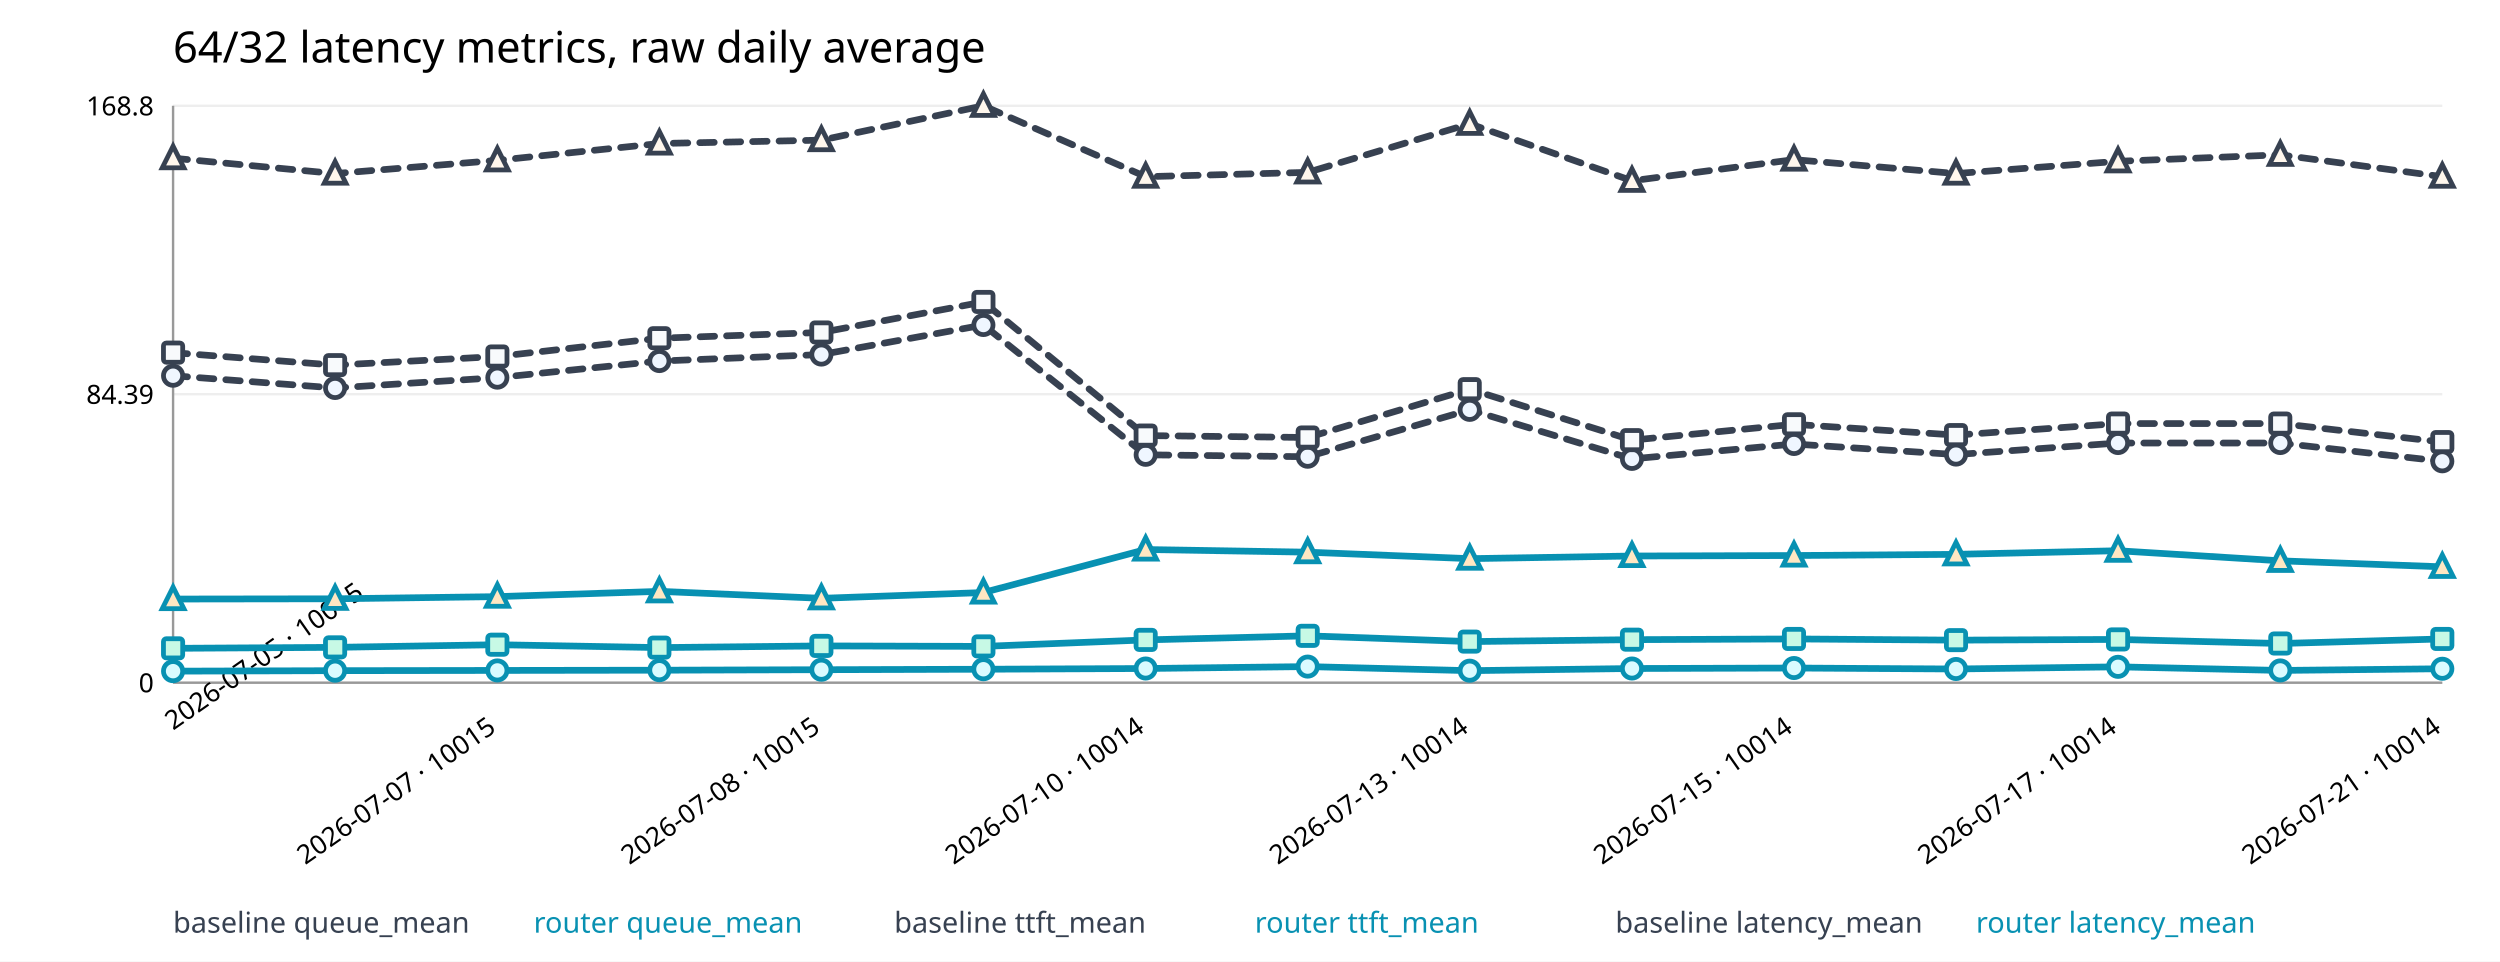
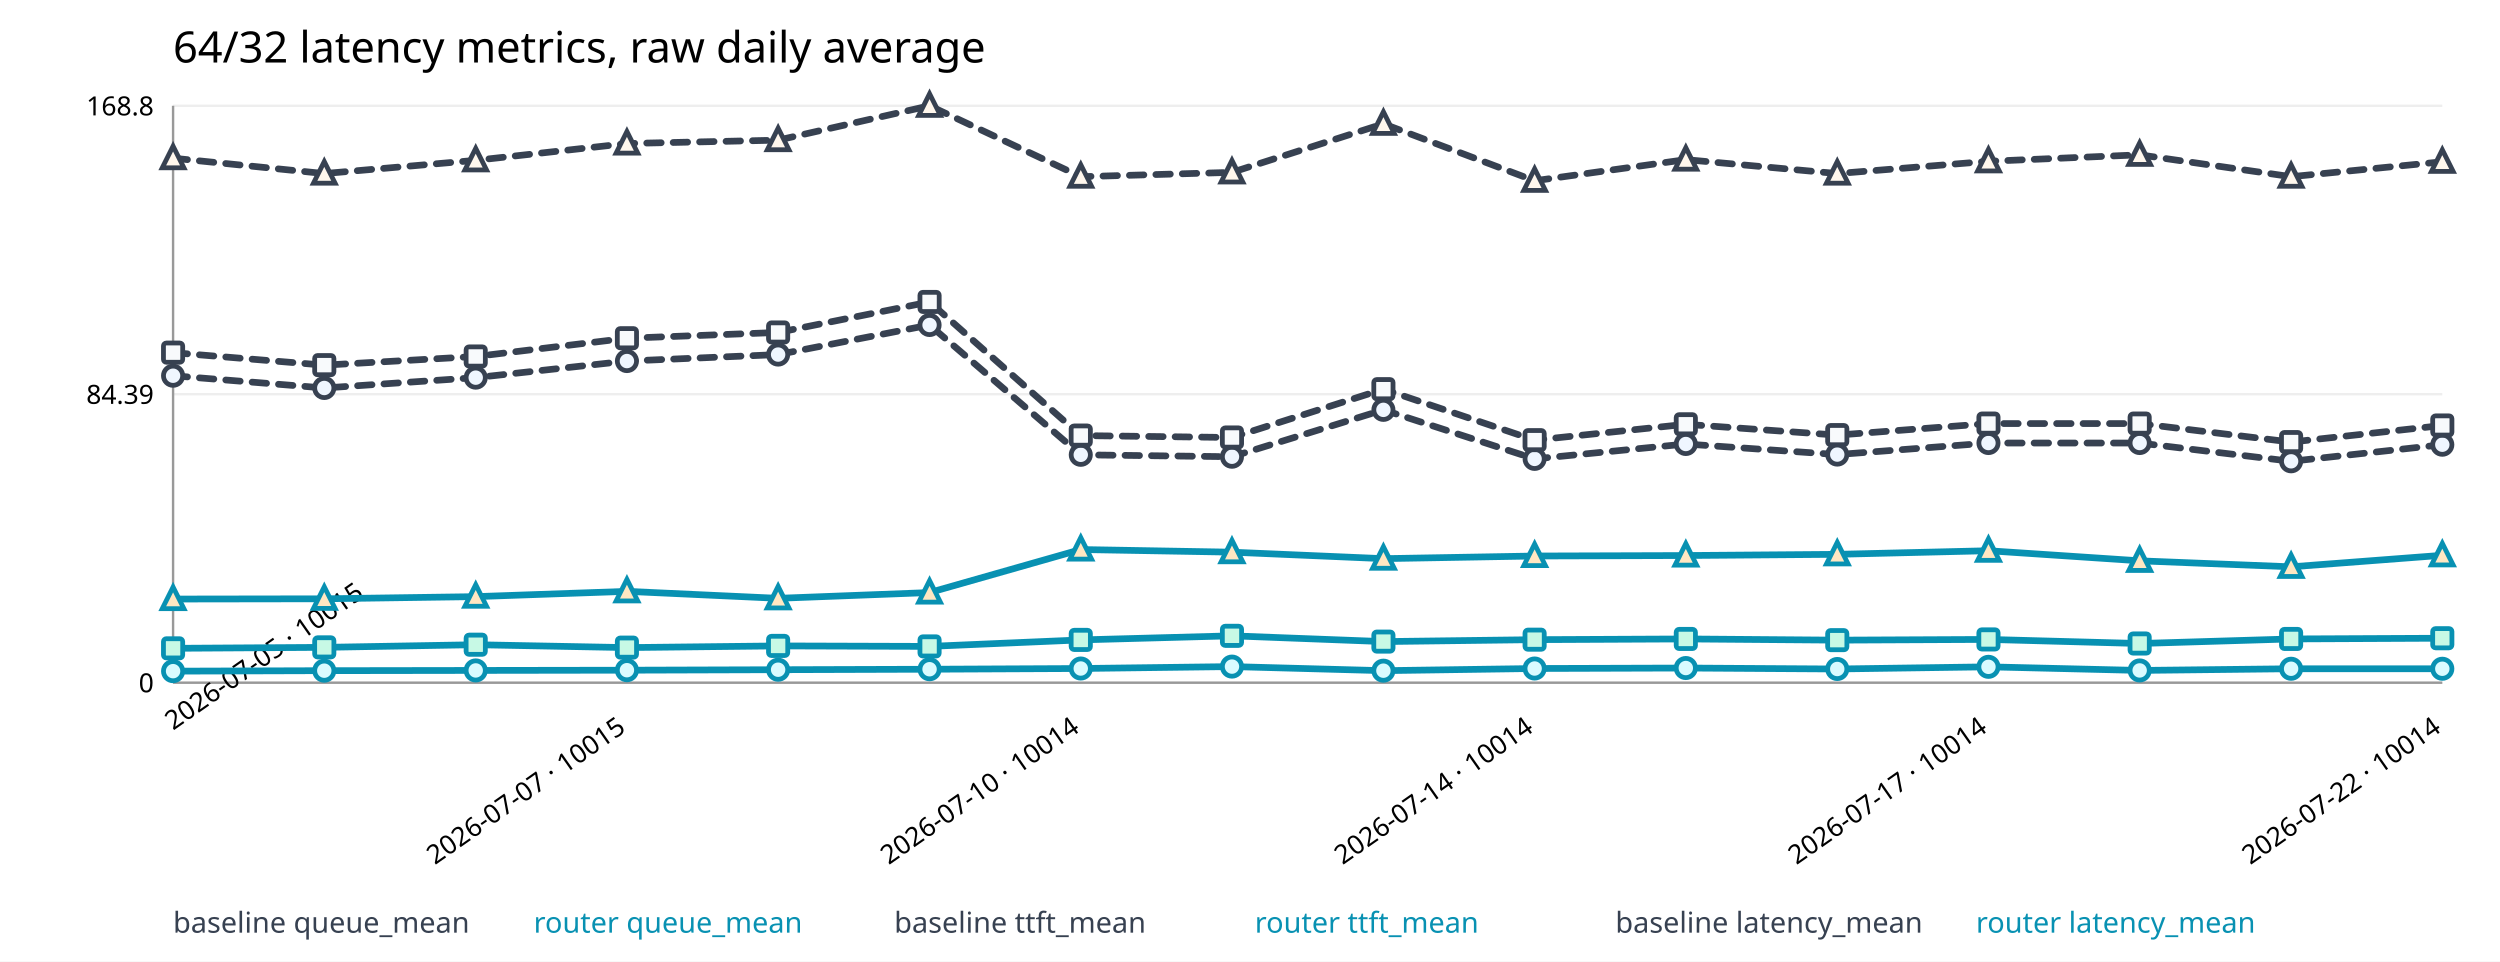
<svg xmlns="http://www.w3.org/2000/svg" width="1040" height="400" viewBox="0 0 1040 400">
  <rect width="100%" height="100%" fill="white" />
  <text x="72" y="26" font-size="18" font-family="sans-serif">64/32 latency metrics, raw daily average</text>
  <line x1="72" y1="284.0" x2="1016" y2="284.0" stroke="#eee" />
  <text x="64" y="288.0" text-anchor="end" font-size="11" font-family="sans-serif">0</text>
  <line x1="72" y1="164.0" x2="1016" y2="164.0" stroke="#eee" />
  <text x="64" y="168.0" text-anchor="end" font-size="11" font-family="sans-serif">84.39</text>
  <line x1="72" y1="44.0" x2="1016" y2="44.0" stroke="#eee" />
  <text x="64" y="48.0" text-anchor="end" font-size="11" font-family="sans-serif">168.8</text>
  <line x1="72" y1="284" x2="1016" y2="284" stroke="#999" />
  <line x1="72" y1="44" x2="72" y2="284" stroke="#999" />
  <text x="72.0" y="304" text-anchor="start" font-size="11" font-family="sans-serif" transform="rotate(-35 72.0 304)">2026-07-05 · 10015</text>
-   <text x="206.857" y="304" text-anchor="end" font-size="11" font-family="sans-serif" transform="rotate(-35 206.8571 304)">2026-07-07 · 10015</text>
-   <text x="341.714" y="304" text-anchor="end" font-size="11" font-family="sans-serif" transform="rotate(-35 341.7143 304)">2026-07-08 · 10015</text>
-   <text x="476.571" y="304" text-anchor="end" font-size="11" font-family="sans-serif" transform="rotate(-35 476.5714 304)">2026-07-10 · 10014</text>
-   <text x="611.429" y="304" text-anchor="end" font-size="11" font-family="sans-serif" transform="rotate(-35 611.4286 304)">2026-07-13 · 10014</text>
-   <text x="746.286" y="304" text-anchor="end" font-size="11" font-family="sans-serif" transform="rotate(-35 746.2857 304)">2026-07-15 · 10014</text>
-   <text x="881.143" y="304" text-anchor="end" font-size="11" font-family="sans-serif" transform="rotate(-35 881.1429 304)">2026-07-17 · 10014</text>
-   <text x="1016.0" y="304" text-anchor="end" font-size="11" font-family="sans-serif" transform="rotate(-35 1016.0 304)">2026-07-21 · 10014</text>
-   <polyline fill="none" stroke="#374151" stroke-width="2.8" stroke-linecap="round" stroke-linejoin="round" stroke-dasharray="6 5" points="72.0,156.3 139.4,161.4 206.9,157.1 274.3,150.2 341.7,147.5 409.1,135.2 476.6,189.2 544.0,190.0 611.4,170.5 678.9,190.9 746.3,184.7 813.7,189.1 881.1,184.3 948.6,184.3 1016.0,191.9" />
+   <text x="260.8" y="304" text-anchor="end" font-size="11" font-family="sans-serif" transform="rotate(-35 260.8 304)">2026-07-07 · 10015</text>
+   <text x="449.6" y="304" text-anchor="end" font-size="11" font-family="sans-serif" transform="rotate(-35 449.6 304)">2026-07-10 · 10014</text>
+   <text x="638.4" y="304" text-anchor="end" font-size="11" font-family="sans-serif" transform="rotate(-35 638.4 304)">2026-07-14 · 10014</text>
+   <text x="827.2" y="304" text-anchor="end" font-size="11" font-family="sans-serif" transform="rotate(-35 827.2 304)">2026-07-17 · 10014</text>
+   <text x="1016.0" y="304" text-anchor="end" font-size="11" font-family="sans-serif" transform="rotate(-35 1016.0 304)">2026-07-22 · 10014</text>
+   <polyline fill="none" stroke="#374151" stroke-width="2.8" stroke-linecap="round" stroke-linejoin="round" stroke-dasharray="6 5" points="72.0,156.3 134.9,161.4 197.9,157.1 260.8,150.2 323.7,147.5 386.7,135.2 449.6,189.2 512.5,190.0 575.5,170.5 638.4,190.9 701.3,184.7 764.3,189.1 827.2,184.3 890.1,184.3 953.1,191.9 1016.0,185.0" />
  <circle cx="72.0" cy="156.3" r="4" fill="#eff6ff" stroke="#374151" stroke-width="2" />
-   <circle cx="139.4" cy="161.4" r="4" fill="#eff6ff" stroke="#374151" stroke-width="2" />
-   <circle cx="206.9" cy="157.1" r="4" fill="#eff6ff" stroke="#374151" stroke-width="2" />
-   <circle cx="274.3" cy="150.2" r="4" fill="#eff6ff" stroke="#374151" stroke-width="2" />
-   <circle cx="341.7" cy="147.5" r="4" fill="#eff6ff" stroke="#374151" stroke-width="2" />
-   <circle cx="409.1" cy="135.2" r="4" fill="#eff6ff" stroke="#374151" stroke-width="2" />
-   <circle cx="476.6" cy="189.2" r="4" fill="#eff6ff" stroke="#374151" stroke-width="2" />
-   <circle cx="544.0" cy="190.0" r="4" fill="#eff6ff" stroke="#374151" stroke-width="2" />
-   <circle cx="611.4" cy="170.5" r="4" fill="#eff6ff" stroke="#374151" stroke-width="2" />
-   <circle cx="678.9" cy="190.9" r="4" fill="#eff6ff" stroke="#374151" stroke-width="2" />
-   <circle cx="746.3" cy="184.7" r="4" fill="#eff6ff" stroke="#374151" stroke-width="2" />
-   <circle cx="813.7" cy="189.1" r="4" fill="#eff6ff" stroke="#374151" stroke-width="2" />
-   <circle cx="881.1" cy="184.3" r="4" fill="#eff6ff" stroke="#374151" stroke-width="2" />
-   <circle cx="948.6" cy="184.3" r="4" fill="#eff6ff" stroke="#374151" stroke-width="2" />
-   <circle cx="1016.0" cy="191.9" r="4" fill="#eff6ff" stroke="#374151" stroke-width="2" />
+   <circle cx="134.9" cy="161.4" r="4" fill="#eff6ff" stroke="#374151" stroke-width="2" />
+   <circle cx="197.9" cy="157.1" r="4" fill="#eff6ff" stroke="#374151" stroke-width="2" />
+   <circle cx="260.8" cy="150.2" r="4" fill="#eff6ff" stroke="#374151" stroke-width="2" />
+   <circle cx="323.7" cy="147.5" r="4" fill="#eff6ff" stroke="#374151" stroke-width="2" />
+   <circle cx="386.7" cy="135.2" r="4" fill="#eff6ff" stroke="#374151" stroke-width="2" />
+   <circle cx="449.6" cy="189.2" r="4" fill="#eff6ff" stroke="#374151" stroke-width="2" />
+   <circle cx="512.5" cy="190.0" r="4" fill="#eff6ff" stroke="#374151" stroke-width="2" />
+   <circle cx="575.5" cy="170.5" r="4" fill="#eff6ff" stroke="#374151" stroke-width="2" />
+   <circle cx="638.4" cy="190.9" r="4" fill="#eff6ff" stroke="#374151" stroke-width="2" />
+   <circle cx="701.3" cy="184.7" r="4" fill="#eff6ff" stroke="#374151" stroke-width="2" />
+   <circle cx="764.3" cy="189.1" r="4" fill="#eff6ff" stroke="#374151" stroke-width="2" />
+   <circle cx="827.2" cy="184.3" r="4" fill="#eff6ff" stroke="#374151" stroke-width="2" />
+   <circle cx="890.1" cy="184.3" r="4" fill="#eff6ff" stroke="#374151" stroke-width="2" />
+   <circle cx="953.1" cy="191.9" r="4" fill="#eff6ff" stroke="#374151" stroke-width="2" />
+   <circle cx="1016.0" cy="185.0" r="4" fill="#eff6ff" stroke="#374151" stroke-width="2" />
  <text x="72" y="388" font-size="12" fill="#374151" font-family="sans-serif">baseline queue_mean</text>
-   <polyline fill="none" stroke="#0891b2" stroke-width="2.8" stroke-linecap="round" stroke-linejoin="round" points="72.0,279.2 139.4,279.0 206.9,278.9 274.3,278.8 341.7,278.6 409.1,278.4 476.6,278.1 544.0,277.3 611.4,279.0 678.9,278.1 746.3,277.9 813.7,278.3 881.1,277.4 948.6,278.9 1016.0,278.2" />
+   <polyline fill="none" stroke="#0891b2" stroke-width="2.8" stroke-linecap="round" stroke-linejoin="round" points="72.0,279.2 134.9,279.0 197.9,278.9 260.8,278.8 323.7,278.6 386.7,278.4 449.6,278.1 512.5,277.3 575.5,279.0 638.4,278.1 701.3,277.9 764.3,278.3 827.2,277.4 890.1,278.9 953.1,278.2 1016.0,278.2" />
  <circle cx="72.0" cy="279.2" r="4" fill="#d9fbff" stroke="#0891b2" stroke-width="2" />
-   <circle cx="139.4" cy="279.0" r="4" fill="#d9fbff" stroke="#0891b2" stroke-width="2" />
-   <circle cx="206.9" cy="278.9" r="4" fill="#d9fbff" stroke="#0891b2" stroke-width="2" />
-   <circle cx="274.3" cy="278.8" r="4" fill="#d9fbff" stroke="#0891b2" stroke-width="2" />
-   <circle cx="341.7" cy="278.6" r="4" fill="#d9fbff" stroke="#0891b2" stroke-width="2" />
-   <circle cx="409.1" cy="278.4" r="4" fill="#d9fbff" stroke="#0891b2" stroke-width="2" />
-   <circle cx="476.6" cy="278.1" r="4" fill="#d9fbff" stroke="#0891b2" stroke-width="2" />
-   <circle cx="544.0" cy="277.3" r="4" fill="#d9fbff" stroke="#0891b2" stroke-width="2" />
-   <circle cx="611.4" cy="279.0" r="4" fill="#d9fbff" stroke="#0891b2" stroke-width="2" />
-   <circle cx="678.9" cy="278.1" r="4" fill="#d9fbff" stroke="#0891b2" stroke-width="2" />
-   <circle cx="746.3" cy="277.9" r="4" fill="#d9fbff" stroke="#0891b2" stroke-width="2" />
-   <circle cx="813.7" cy="278.3" r="4" fill="#d9fbff" stroke="#0891b2" stroke-width="2" />
-   <circle cx="881.1" cy="277.4" r="4" fill="#d9fbff" stroke="#0891b2" stroke-width="2" />
-   <circle cx="948.6" cy="278.9" r="4" fill="#d9fbff" stroke="#0891b2" stroke-width="2" />
+   <circle cx="134.9" cy="279.0" r="4" fill="#d9fbff" stroke="#0891b2" stroke-width="2" />
+   <circle cx="197.9" cy="278.9" r="4" fill="#d9fbff" stroke="#0891b2" stroke-width="2" />
+   <circle cx="260.8" cy="278.8" r="4" fill="#d9fbff" stroke="#0891b2" stroke-width="2" />
+   <circle cx="323.7" cy="278.6" r="4" fill="#d9fbff" stroke="#0891b2" stroke-width="2" />
+   <circle cx="386.7" cy="278.4" r="4" fill="#d9fbff" stroke="#0891b2" stroke-width="2" />
+   <circle cx="449.6" cy="278.1" r="4" fill="#d9fbff" stroke="#0891b2" stroke-width="2" />
+   <circle cx="512.5" cy="277.3" r="4" fill="#d9fbff" stroke="#0891b2" stroke-width="2" />
+   <circle cx="575.5" cy="279.0" r="4" fill="#d9fbff" stroke="#0891b2" stroke-width="2" />
+   <circle cx="638.4" cy="278.1" r="4" fill="#d9fbff" stroke="#0891b2" stroke-width="2" />
+   <circle cx="701.3" cy="277.9" r="4" fill="#d9fbff" stroke="#0891b2" stroke-width="2" />
+   <circle cx="764.3" cy="278.3" r="4" fill="#d9fbff" stroke="#0891b2" stroke-width="2" />
+   <circle cx="827.2" cy="277.4" r="4" fill="#d9fbff" stroke="#0891b2" stroke-width="2" />
+   <circle cx="890.1" cy="278.9" r="4" fill="#d9fbff" stroke="#0891b2" stroke-width="2" />
+   <circle cx="953.1" cy="278.2" r="4" fill="#d9fbff" stroke="#0891b2" stroke-width="2" />
  <circle cx="1016.0" cy="278.2" r="4" fill="#d9fbff" stroke="#0891b2" stroke-width="2" />
  <text x="222" y="388" font-size="12" fill="#0891b2" font-family="sans-serif">router queue_mean</text>
-   <polyline fill="none" stroke="#374151" stroke-width="2.8" stroke-linecap="round" stroke-linejoin="round" stroke-dasharray="6 5" points="72.0,146.7 139.4,151.9 206.9,148.3 274.3,140.7 341.7,138.3 409.1,125.6 476.6,181.2 544.0,182.0 611.4,161.9 678.9,183.1 746.3,176.5 813.7,181.0 881.1,176.2 948.6,176.2 1016.0,183.9" />
+   <polyline fill="none" stroke="#374151" stroke-width="2.8" stroke-linecap="round" stroke-linejoin="round" stroke-dasharray="6 5" points="72.0,146.7 134.9,151.9 197.9,148.3 260.8,140.7 323.7,138.3 386.7,125.6 449.6,181.2 512.5,182.0 575.5,161.9 638.4,183.1 701.3,176.5 764.3,181.0 827.2,176.2 890.1,176.2 953.1,183.9 1016.0,177.0" />
  <rect x="68.0" y="142.7" width="8" height="8" rx="1.2" fill="#f8fafc" stroke="#374151" stroke-width="2" />
-   <rect x="135.4" y="147.9" width="8" height="8" rx="1.2" fill="#f8fafc" stroke="#374151" stroke-width="2" />
-   <rect x="202.9" y="144.3" width="8" height="8" rx="1.2" fill="#f8fafc" stroke="#374151" stroke-width="2" />
-   <rect x="270.3" y="136.7" width="8" height="8" rx="1.2" fill="#f8fafc" stroke="#374151" stroke-width="2" />
-   <rect x="337.7" y="134.3" width="8" height="8" rx="1.2" fill="#f8fafc" stroke="#374151" stroke-width="2" />
-   <rect x="405.1" y="121.6" width="8" height="8" rx="1.2" fill="#f8fafc" stroke="#374151" stroke-width="2" />
-   <rect x="472.6" y="177.2" width="8" height="8" rx="1.2" fill="#f8fafc" stroke="#374151" stroke-width="2" />
-   <rect x="540.0" y="178.0" width="8" height="8" rx="1.2" fill="#f8fafc" stroke="#374151" stroke-width="2" />
-   <rect x="607.4" y="157.9" width="8" height="8" rx="1.2" fill="#f8fafc" stroke="#374151" stroke-width="2" />
-   <rect x="674.9" y="179.1" width="8" height="8" rx="1.2" fill="#f8fafc" stroke="#374151" stroke-width="2" />
-   <rect x="742.3" y="172.5" width="8" height="8" rx="1.2" fill="#f8fafc" stroke="#374151" stroke-width="2" />
-   <rect x="809.7" y="177.0" width="8" height="8" rx="1.2" fill="#f8fafc" stroke="#374151" stroke-width="2" />
-   <rect x="877.1" y="172.2" width="8" height="8" rx="1.2" fill="#f8fafc" stroke="#374151" stroke-width="2" />
-   <rect x="944.6" y="172.2" width="8" height="8" rx="1.2" fill="#f8fafc" stroke="#374151" stroke-width="2" />
-   <rect x="1012.0" y="179.9" width="8" height="8" rx="1.2" fill="#f8fafc" stroke="#374151" stroke-width="2" />
+   <rect x="130.9" y="147.9" width="8" height="8" rx="1.2" fill="#f8fafc" stroke="#374151" stroke-width="2" />
+   <rect x="193.9" y="144.3" width="8" height="8" rx="1.2" fill="#f8fafc" stroke="#374151" stroke-width="2" />
+   <rect x="256.8" y="136.7" width="8" height="8" rx="1.2" fill="#f8fafc" stroke="#374151" stroke-width="2" />
+   <rect x="319.7" y="134.3" width="8" height="8" rx="1.2" fill="#f8fafc" stroke="#374151" stroke-width="2" />
+   <rect x="382.7" y="121.6" width="8" height="8" rx="1.2" fill="#f8fafc" stroke="#374151" stroke-width="2" />
+   <rect x="445.6" y="177.2" width="8" height="8" rx="1.2" fill="#f8fafc" stroke="#374151" stroke-width="2" />
+   <rect x="508.5" y="178.0" width="8" height="8" rx="1.2" fill="#f8fafc" stroke="#374151" stroke-width="2" />
+   <rect x="571.5" y="157.9" width="8" height="8" rx="1.2" fill="#f8fafc" stroke="#374151" stroke-width="2" />
+   <rect x="634.4" y="179.1" width="8" height="8" rx="1.2" fill="#f8fafc" stroke="#374151" stroke-width="2" />
+   <rect x="697.3" y="172.5" width="8" height="8" rx="1.2" fill="#f8fafc" stroke="#374151" stroke-width="2" />
+   <rect x="760.3" y="177.0" width="8" height="8" rx="1.2" fill="#f8fafc" stroke="#374151" stroke-width="2" />
+   <rect x="823.2" y="172.2" width="8" height="8" rx="1.2" fill="#f8fafc" stroke="#374151" stroke-width="2" />
+   <rect x="886.1" y="172.2" width="8" height="8" rx="1.2" fill="#f8fafc" stroke="#374151" stroke-width="2" />
+   <rect x="949.1" y="179.9" width="8" height="8" rx="1.2" fill="#f8fafc" stroke="#374151" stroke-width="2" />
+   <rect x="1012.0" y="173.0" width="8" height="8" rx="1.2" fill="#f8fafc" stroke="#374151" stroke-width="2" />
  <text x="372" y="388" font-size="12" fill="#374151" font-family="sans-serif">baseline ttft_mean</text>
-   <polyline fill="none" stroke="#0891b2" stroke-width="2.8" stroke-linecap="round" stroke-linejoin="round" points="72.0,269.7 139.4,269.3 206.9,268.2 274.3,269.4 341.7,268.7 409.1,268.9 476.6,266.2 544.0,264.5 611.4,266.9 678.9,266.1 746.3,265.8 813.7,266.3 881.1,266.0 948.6,267.7 1016.0,265.8" />
+   <polyline fill="none" stroke="#0891b2" stroke-width="2.8" stroke-linecap="round" stroke-linejoin="round" points="72.0,269.7 134.9,269.3 197.9,268.2 260.8,269.4 323.7,268.7 386.7,268.9 449.6,266.2 512.5,264.5 575.5,266.9 638.4,266.1 701.3,265.8 764.3,266.3 827.2,266.0 890.1,267.7 953.1,265.8 1016.0,265.5" />
  <rect x="68.0" y="265.7" width="8" height="8" rx="1.2" fill="#c7f9e5" stroke="#0891b2" stroke-width="2" />
-   <rect x="135.4" y="265.3" width="8" height="8" rx="1.2" fill="#c7f9e5" stroke="#0891b2" stroke-width="2" />
-   <rect x="202.9" y="264.2" width="8" height="8" rx="1.2" fill="#c7f9e5" stroke="#0891b2" stroke-width="2" />
-   <rect x="270.3" y="265.4" width="8" height="8" rx="1.2" fill="#c7f9e5" stroke="#0891b2" stroke-width="2" />
-   <rect x="337.7" y="264.7" width="8" height="8" rx="1.2" fill="#c7f9e5" stroke="#0891b2" stroke-width="2" />
-   <rect x="405.1" y="264.9" width="8" height="8" rx="1.2" fill="#c7f9e5" stroke="#0891b2" stroke-width="2" />
-   <rect x="472.6" y="262.2" width="8" height="8" rx="1.2" fill="#c7f9e5" stroke="#0891b2" stroke-width="2" />
-   <rect x="540.0" y="260.5" width="8" height="8" rx="1.2" fill="#c7f9e5" stroke="#0891b2" stroke-width="2" />
-   <rect x="607.4" y="262.9" width="8" height="8" rx="1.2" fill="#c7f9e5" stroke="#0891b2" stroke-width="2" />
-   <rect x="674.9" y="262.1" width="8" height="8" rx="1.2" fill="#c7f9e5" stroke="#0891b2" stroke-width="2" />
-   <rect x="742.3" y="261.8" width="8" height="8" rx="1.2" fill="#c7f9e5" stroke="#0891b2" stroke-width="2" />
-   <rect x="809.7" y="262.3" width="8" height="8" rx="1.2" fill="#c7f9e5" stroke="#0891b2" stroke-width="2" />
-   <rect x="877.1" y="262.0" width="8" height="8" rx="1.2" fill="#c7f9e5" stroke="#0891b2" stroke-width="2" />
-   <rect x="944.6" y="263.7" width="8" height="8" rx="1.2" fill="#c7f9e5" stroke="#0891b2" stroke-width="2" />
-   <rect x="1012.0" y="261.8" width="8" height="8" rx="1.2" fill="#c7f9e5" stroke="#0891b2" stroke-width="2" />
+   <rect x="130.9" y="265.3" width="8" height="8" rx="1.2" fill="#c7f9e5" stroke="#0891b2" stroke-width="2" />
+   <rect x="193.9" y="264.2" width="8" height="8" rx="1.2" fill="#c7f9e5" stroke="#0891b2" stroke-width="2" />
+   <rect x="256.8" y="265.4" width="8" height="8" rx="1.2" fill="#c7f9e5" stroke="#0891b2" stroke-width="2" />
+   <rect x="319.7" y="264.7" width="8" height="8" rx="1.2" fill="#c7f9e5" stroke="#0891b2" stroke-width="2" />
+   <rect x="382.7" y="264.9" width="8" height="8" rx="1.2" fill="#c7f9e5" stroke="#0891b2" stroke-width="2" />
+   <rect x="445.6" y="262.2" width="8" height="8" rx="1.2" fill="#c7f9e5" stroke="#0891b2" stroke-width="2" />
+   <rect x="508.5" y="260.5" width="8" height="8" rx="1.2" fill="#c7f9e5" stroke="#0891b2" stroke-width="2" />
+   <rect x="571.5" y="262.9" width="8" height="8" rx="1.2" fill="#c7f9e5" stroke="#0891b2" stroke-width="2" />
+   <rect x="634.4" y="262.1" width="8" height="8" rx="1.2" fill="#c7f9e5" stroke="#0891b2" stroke-width="2" />
+   <rect x="697.3" y="261.8" width="8" height="8" rx="1.2" fill="#c7f9e5" stroke="#0891b2" stroke-width="2" />
+   <rect x="760.3" y="262.3" width="8" height="8" rx="1.2" fill="#c7f9e5" stroke="#0891b2" stroke-width="2" />
+   <rect x="823.2" y="262.0" width="8" height="8" rx="1.2" fill="#c7f9e5" stroke="#0891b2" stroke-width="2" />
+   <rect x="886.1" y="263.7" width="8" height="8" rx="1.2" fill="#c7f9e5" stroke="#0891b2" stroke-width="2" />
+   <rect x="949.1" y="261.8" width="8" height="8" rx="1.2" fill="#c7f9e5" stroke="#0891b2" stroke-width="2" />
+   <rect x="1012.0" y="261.5" width="8" height="8" rx="1.2" fill="#c7f9e5" stroke="#0891b2" stroke-width="2" />
  <text x="522" y="388" font-size="12" fill="#0891b2" font-family="sans-serif">router ttft_mean</text>
-   <polyline fill="none" stroke="#374151" stroke-width="2.8" stroke-linecap="round" stroke-linejoin="round" stroke-dasharray="6 5" points="72.0,65.8 139.4,72.2 206.9,66.7 274.3,59.7 341.7,58.3 409.1,44.0 476.6,73.5 544.0,71.7 611.4,51.5 678.9,75.2 746.3,66.4 813.7,72.2 881.1,67.1 948.6,64.4 1016.0,73.5" />
+   <polyline fill="none" stroke="#374151" stroke-width="2.8" stroke-linecap="round" stroke-linejoin="round" stroke-dasharray="6 5" points="72.0,65.8 134.9,72.2 197.9,66.7 260.8,59.7 323.7,58.3 386.7,44.0 449.6,73.5 512.5,71.7 575.5,51.5 638.4,75.2 701.3,66.4 764.3,72.2 827.2,67.1 890.1,64.4 953.1,73.5 1016.0,67.3" />
  <polygon points="72.0,60.8 67.5,69.8 76.5,69.8" fill="#fff7ed" stroke="#374151" stroke-width="2" />
-   <polygon points="139.4,67.2 134.9,76.2 143.9,76.2" fill="#fff7ed" stroke="#374151" stroke-width="2" />
-   <polygon points="206.9,61.7 202.4,70.7 211.4,70.7" fill="#fff7ed" stroke="#374151" stroke-width="2" />
-   <polygon points="274.3,54.7 269.8,63.7 278.8,63.7" fill="#fff7ed" stroke="#374151" stroke-width="2" />
-   <polygon points="341.7,53.3 337.2,62.3 346.2,62.3" fill="#fff7ed" stroke="#374151" stroke-width="2" />
-   <polygon points="409.1,39.0 404.6,48.0 413.6,48.0" fill="#fff7ed" stroke="#374151" stroke-width="2" />
-   <polygon points="476.6,68.5 472.1,77.5 481.1,77.5" fill="#fff7ed" stroke="#374151" stroke-width="2" />
-   <polygon points="544.0,66.7 539.5,75.7 548.5,75.7" fill="#fff7ed" stroke="#374151" stroke-width="2" />
-   <polygon points="611.4,46.5 606.9,55.5 615.9,55.5" fill="#fff7ed" stroke="#374151" stroke-width="2" />
-   <polygon points="678.9,70.2 674.4,79.2 683.4,79.2" fill="#fff7ed" stroke="#374151" stroke-width="2" />
-   <polygon points="746.3,61.4 741.8,70.4 750.8,70.4" fill="#fff7ed" stroke="#374151" stroke-width="2" />
-   <polygon points="813.7,67.2 809.2,76.2 818.2,76.2" fill="#fff7ed" stroke="#374151" stroke-width="2" />
-   <polygon points="881.1,62.1 876.6,71.1 885.6,71.1" fill="#fff7ed" stroke="#374151" stroke-width="2" />
-   <polygon points="948.6,59.4 944.1,68.4 953.1,68.4" fill="#fff7ed" stroke="#374151" stroke-width="2" />
-   <polygon points="1016.0,68.5 1011.5,77.5 1020.5,77.5" fill="#fff7ed" stroke="#374151" stroke-width="2" />
+   <polygon points="134.9,67.2 130.4,76.2 139.4,76.2" fill="#fff7ed" stroke="#374151" stroke-width="2" />
+   <polygon points="197.9,61.7 193.4,70.7 202.4,70.7" fill="#fff7ed" stroke="#374151" stroke-width="2" />
+   <polygon points="260.8,54.7 256.3,63.7 265.3,63.7" fill="#fff7ed" stroke="#374151" stroke-width="2" />
+   <polygon points="323.7,53.3 319.2,62.3 328.2,62.3" fill="#fff7ed" stroke="#374151" stroke-width="2" />
+   <polygon points="386.7,39.0 382.2,48.0 391.2,48.0" fill="#fff7ed" stroke="#374151" stroke-width="2" />
+   <polygon points="449.6,68.5 445.1,77.5 454.1,77.5" fill="#fff7ed" stroke="#374151" stroke-width="2" />
+   <polygon points="512.5,66.7 508.0,75.7 517.0,75.7" fill="#fff7ed" stroke="#374151" stroke-width="2" />
+   <polygon points="575.5,46.5 571.0,55.5 580.0,55.5" fill="#fff7ed" stroke="#374151" stroke-width="2" />
+   <polygon points="638.4,70.2 633.9,79.2 642.9,79.2" fill="#fff7ed" stroke="#374151" stroke-width="2" />
+   <polygon points="701.3,61.4 696.8,70.4 705.8,70.4" fill="#fff7ed" stroke="#374151" stroke-width="2" />
+   <polygon points="764.3,67.2 759.8,76.2 768.8,76.2" fill="#fff7ed" stroke="#374151" stroke-width="2" />
+   <polygon points="827.2,62.1 822.7,71.1 831.7,71.1" fill="#fff7ed" stroke="#374151" stroke-width="2" />
+   <polygon points="890.1,59.4 885.6,68.4 894.6,68.4" fill="#fff7ed" stroke="#374151" stroke-width="2" />
+   <polygon points="953.1,68.5 948.6,77.5 957.6,77.5" fill="#fff7ed" stroke="#374151" stroke-width="2" />
+   <polygon points="1016.0,62.3 1011.5,71.3 1020.5,71.3" fill="#fff7ed" stroke="#374151" stroke-width="2" />
  <text x="672" y="388" font-size="12" fill="#374151" font-family="sans-serif">baseline latency_mean</text>
-   <polyline fill="none" stroke="#0891b2" stroke-width="2.8" stroke-linecap="round" stroke-linejoin="round" points="72.0,249.2 139.4,249.1 206.9,248.2 274.3,246.0 341.7,248.9 409.1,246.5 476.6,228.6 544.0,229.7 611.4,232.4 678.9,231.3 746.3,231.1 813.7,230.6 881.1,229.1 948.6,233.3 1016.0,235.8" />
+   <polyline fill="none" stroke="#0891b2" stroke-width="2.8" stroke-linecap="round" stroke-linejoin="round" points="72.0,249.2 134.9,249.1 197.9,248.2 260.8,246.0 323.7,248.9 386.7,246.5 449.6,228.6 512.5,229.7 575.5,232.4 638.4,231.3 701.3,231.1 764.3,230.6 827.2,229.1 890.1,233.3 953.1,235.8 1016.0,231.0" />
  <polygon points="72.0,244.2 67.5,253.2 76.5,253.2" fill="#ffe7c2" stroke="#0891b2" stroke-width="2" />
-   <polygon points="139.4,244.1 134.9,253.1 143.9,253.1" fill="#ffe7c2" stroke="#0891b2" stroke-width="2" />
-   <polygon points="206.9,243.2 202.4,252.2 211.4,252.2" fill="#ffe7c2" stroke="#0891b2" stroke-width="2" />
-   <polygon points="274.3,241.0 269.8,250.0 278.8,250.0" fill="#ffe7c2" stroke="#0891b2" stroke-width="2" />
-   <polygon points="341.7,243.9 337.2,252.9 346.2,252.9" fill="#ffe7c2" stroke="#0891b2" stroke-width="2" />
-   <polygon points="409.1,241.5 404.6,250.5 413.6,250.5" fill="#ffe7c2" stroke="#0891b2" stroke-width="2" />
-   <polygon points="476.6,223.6 472.1,232.6 481.1,232.6" fill="#ffe7c2" stroke="#0891b2" stroke-width="2" />
-   <polygon points="544.0,224.7 539.5,233.7 548.5,233.7" fill="#ffe7c2" stroke="#0891b2" stroke-width="2" />
-   <polygon points="611.4,227.4 606.9,236.4 615.9,236.4" fill="#ffe7c2" stroke="#0891b2" stroke-width="2" />
-   <polygon points="678.9,226.3 674.4,235.3 683.4,235.3" fill="#ffe7c2" stroke="#0891b2" stroke-width="2" />
-   <polygon points="746.3,226.1 741.8,235.1 750.8,235.1" fill="#ffe7c2" stroke="#0891b2" stroke-width="2" />
-   <polygon points="813.7,225.6 809.2,234.6 818.2,234.6" fill="#ffe7c2" stroke="#0891b2" stroke-width="2" />
-   <polygon points="881.1,224.1 876.6,233.1 885.6,233.1" fill="#ffe7c2" stroke="#0891b2" stroke-width="2" />
-   <polygon points="948.6,228.3 944.1,237.3 953.1,237.3" fill="#ffe7c2" stroke="#0891b2" stroke-width="2" />
-   <polygon points="1016.0,230.8 1011.5,239.8 1020.5,239.8" fill="#ffe7c2" stroke="#0891b2" stroke-width="2" />
+   <polygon points="134.9,244.1 130.4,253.1 139.4,253.1" fill="#ffe7c2" stroke="#0891b2" stroke-width="2" />
+   <polygon points="197.9,243.2 193.4,252.2 202.4,252.2" fill="#ffe7c2" stroke="#0891b2" stroke-width="2" />
+   <polygon points="260.8,241.0 256.3,250.0 265.3,250.0" fill="#ffe7c2" stroke="#0891b2" stroke-width="2" />
+   <polygon points="323.7,243.9 319.2,252.9 328.2,252.9" fill="#ffe7c2" stroke="#0891b2" stroke-width="2" />
+   <polygon points="386.7,241.5 382.2,250.5 391.2,250.5" fill="#ffe7c2" stroke="#0891b2" stroke-width="2" />
+   <polygon points="449.6,223.6 445.1,232.6 454.1,232.6" fill="#ffe7c2" stroke="#0891b2" stroke-width="2" />
+   <polygon points="512.5,224.7 508.0,233.7 517.0,233.7" fill="#ffe7c2" stroke="#0891b2" stroke-width="2" />
+   <polygon points="575.5,227.4 571.0,236.4 580.0,236.4" fill="#ffe7c2" stroke="#0891b2" stroke-width="2" />
+   <polygon points="638.4,226.3 633.9,235.3 642.9,235.3" fill="#ffe7c2" stroke="#0891b2" stroke-width="2" />
+   <polygon points="701.3,226.1 696.8,235.1 705.8,235.1" fill="#ffe7c2" stroke="#0891b2" stroke-width="2" />
+   <polygon points="764.3,225.6 759.8,234.6 768.8,234.6" fill="#ffe7c2" stroke="#0891b2" stroke-width="2" />
+   <polygon points="827.2,224.1 822.7,233.1 831.7,233.1" fill="#ffe7c2" stroke="#0891b2" stroke-width="2" />
+   <polygon points="890.1,228.3 885.6,237.3 894.6,237.3" fill="#ffe7c2" stroke="#0891b2" stroke-width="2" />
+   <polygon points="953.1,230.8 948.6,239.8 957.6,239.8" fill="#ffe7c2" stroke="#0891b2" stroke-width="2" />
+   <polygon points="1016.0,226.0 1011.5,235.0 1020.5,235.0" fill="#ffe7c2" stroke="#0891b2" stroke-width="2" />
  <text x="822" y="388" font-size="12" fill="#0891b2" font-family="sans-serif">router latency_mean</text>
</svg>
